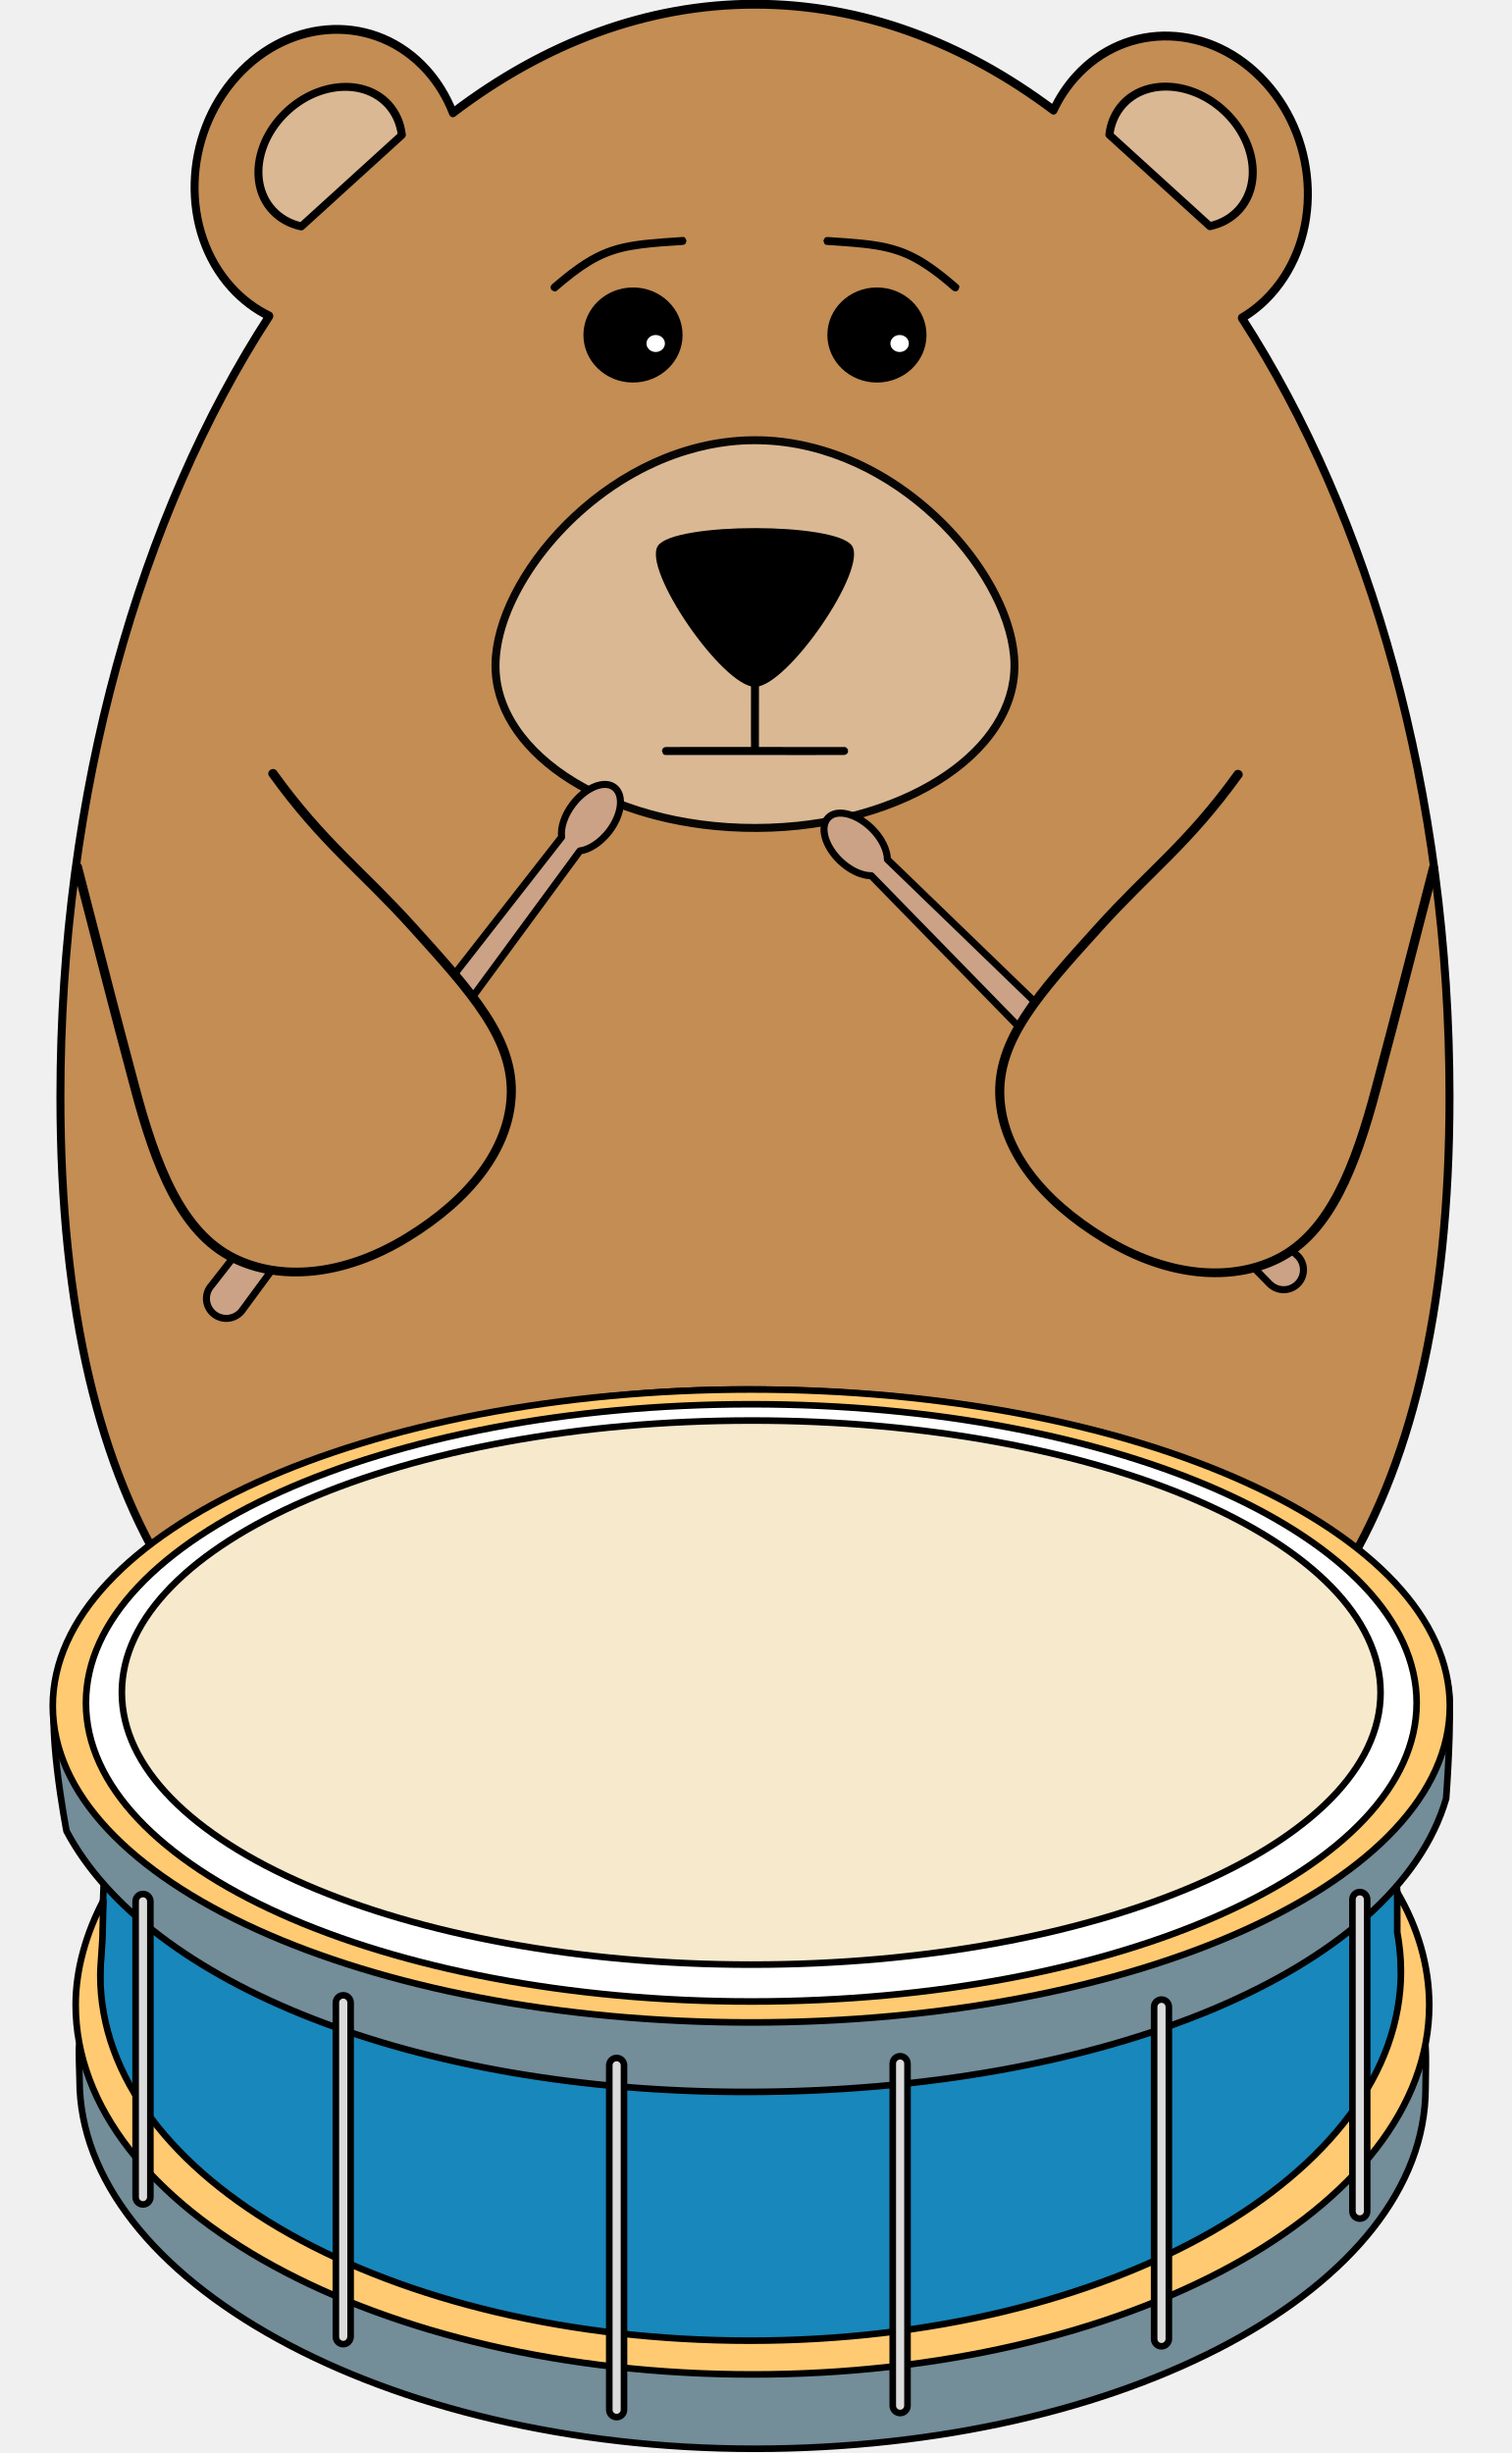
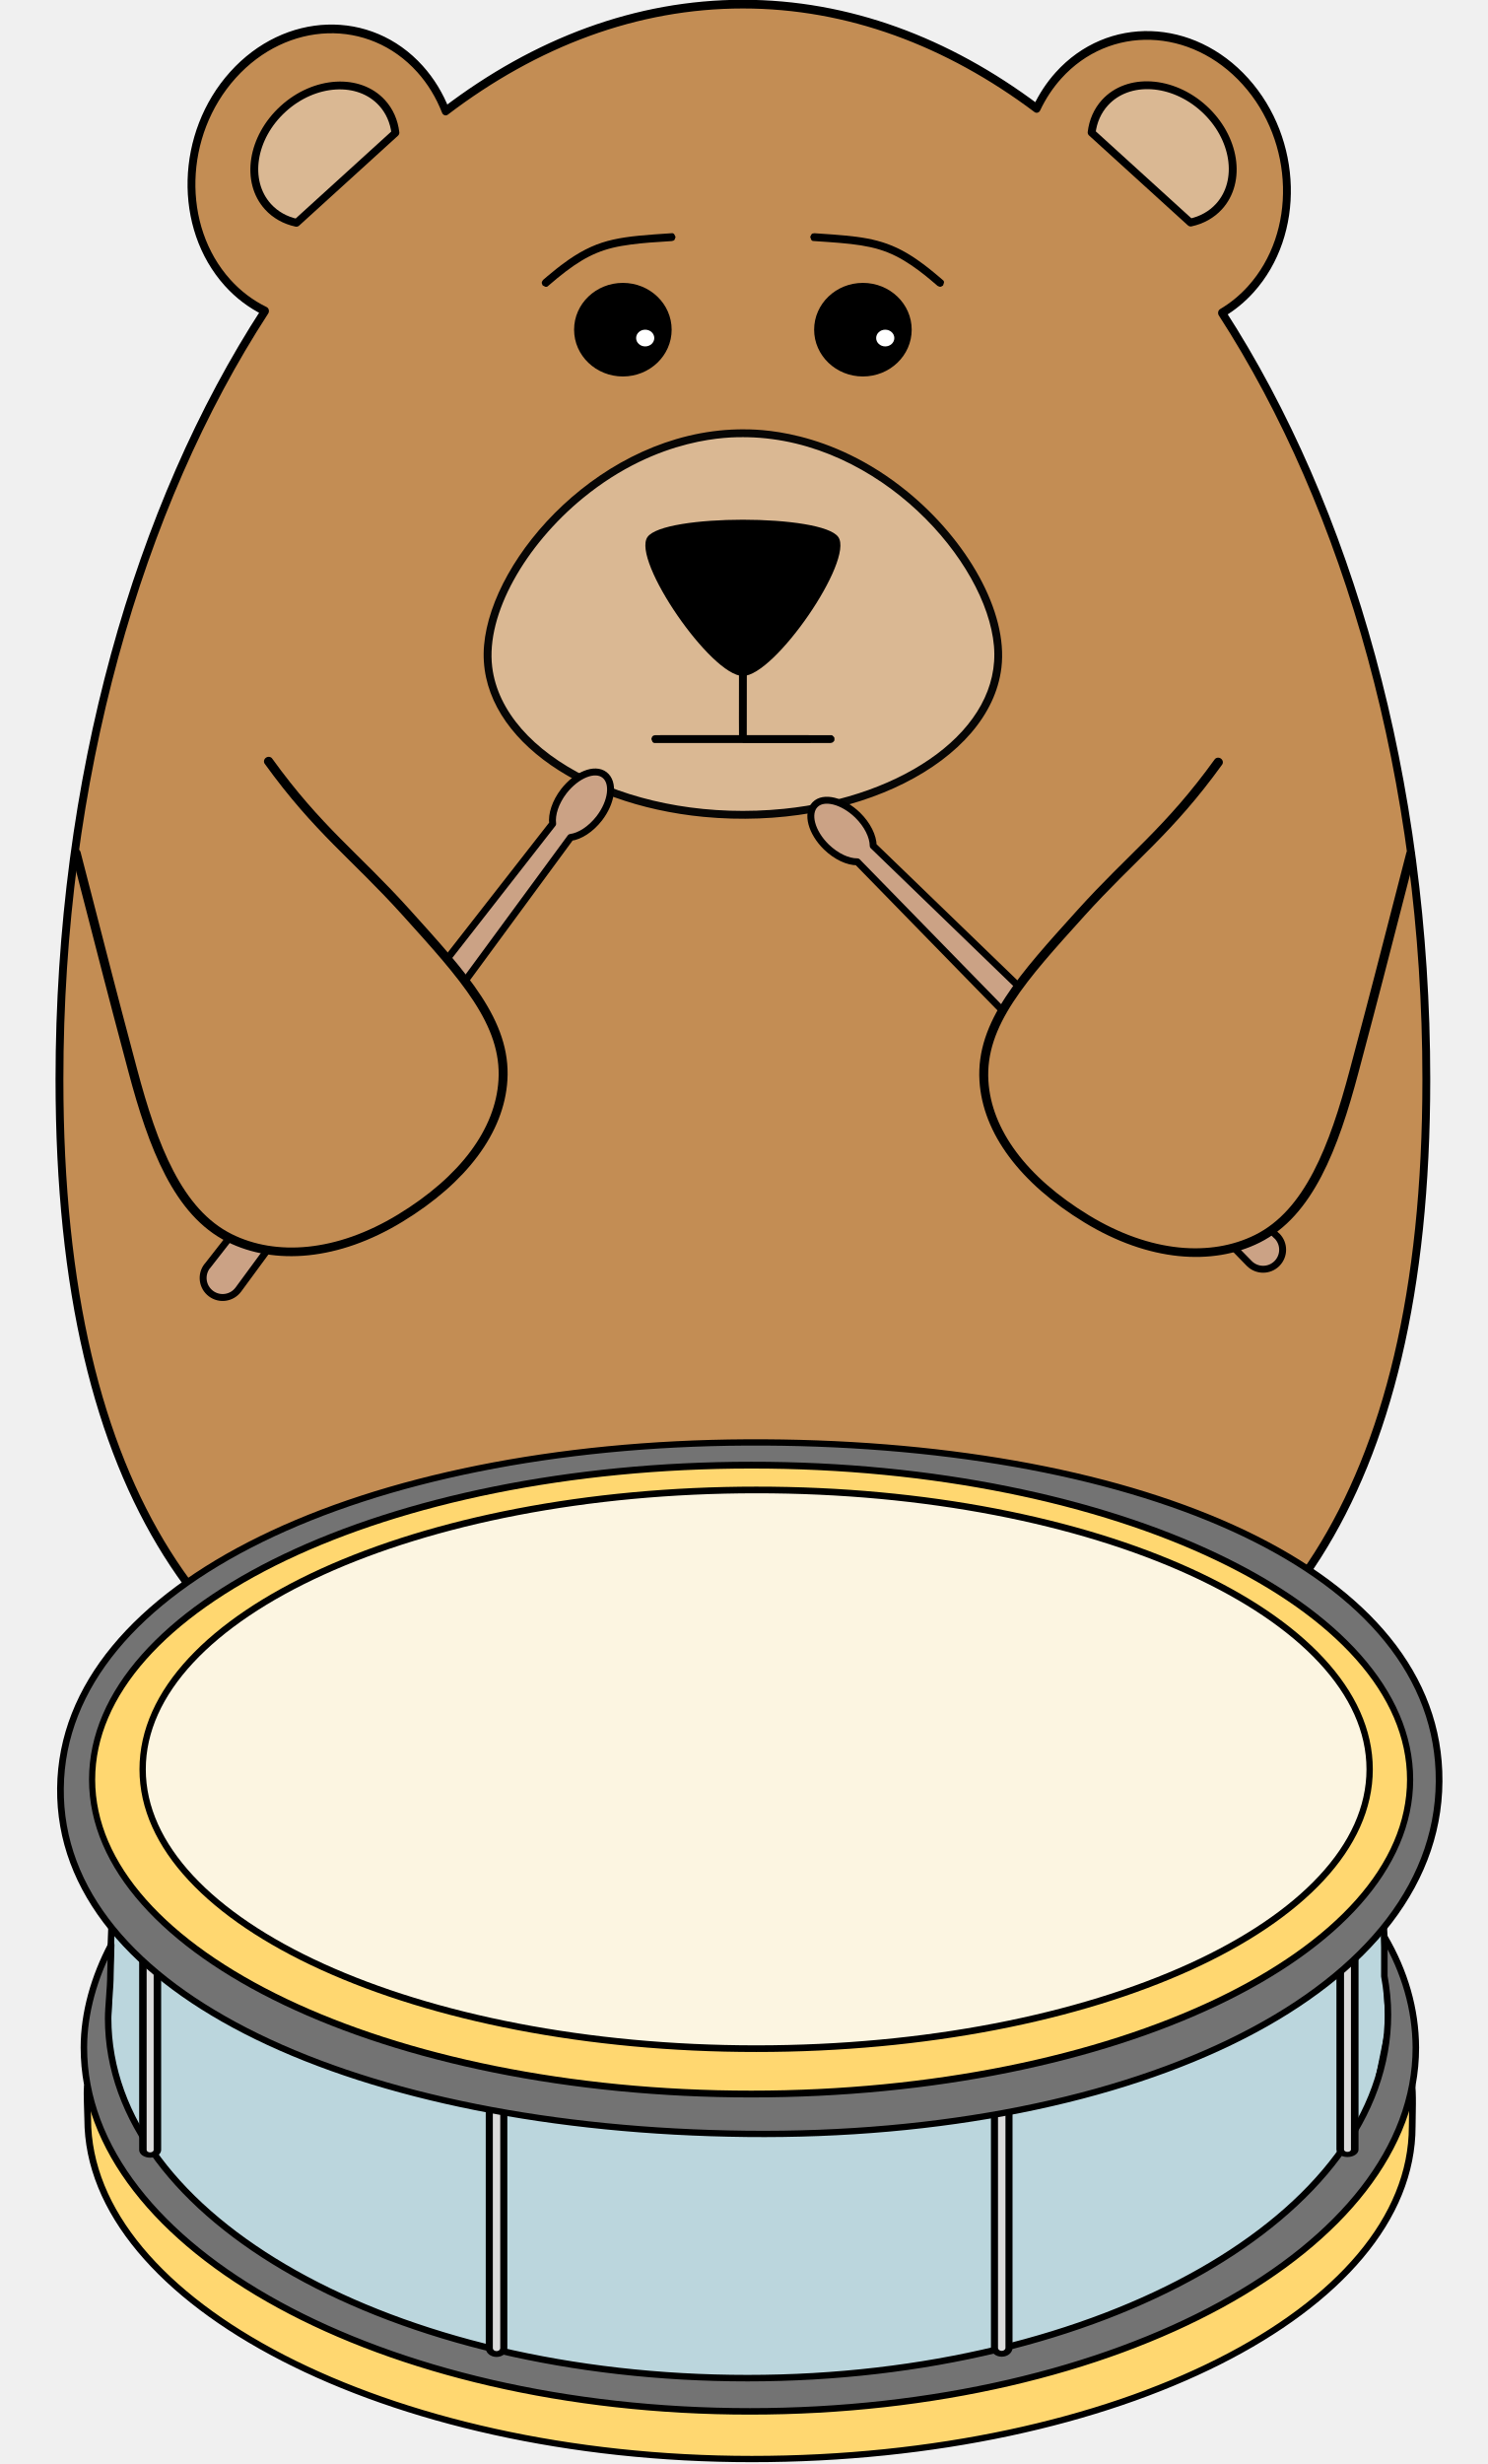
- <svg xmlns="http://www.w3.org/2000/svg" width="100%" height="100%" viewBox="0 0 716 1162" version="1.1" xml:space="preserve" style="fill-rule:evenodd;clip-rule:evenodd;stroke-linecap:round;stroke-linejoin:round;stroke-miterlimit:1.5;">
-   <g transform="matrix(1,0,0,1,-894.329,-541.314)">
-     <g transform="matrix(1,0,0,1,71.7351,-165.861)">
+ <svg xmlns="http://www.w3.org/2000/svg" width="100%" height="100%" viewBox="0 0 716 1186" version="1.1" xml:space="preserve" style="fill-rule:evenodd;clip-rule:evenodd;stroke-linecap:round;stroke-linejoin:round;stroke-miterlimit:1.5;">
+   <g transform="matrix(1,0,0,1,-209.29,-2171.24)">
+     <g transform="matrix(1,0,0,1,-613.304,1464.06)">
      <g>
        <g id="Bear" transform="matrix(0.452731,0,0,0.452731,618.775,305.312)">
          <g id="Body" transform="matrix(1.19337,0,0,1.32509,-360.175,-682.153)">
            <path d="M1076.17,1273.76C1156.3,1218.8 1246.14,1187.99 1341.02,1187.99C1434.69,1187.99 1523.45,1218.02 1602.79,1271.67C1607.89,1261.94 1614.41,1253.03 1622.2,1245.24C1666.86,1200.58 1741.54,1202.73 1788.86,1250.05C1836.17,1297.37 1838.33,1372.04 1793.67,1416.7C1786.07,1424.31 1777.4,1430.71 1767.94,1435.74C1880.29,1592.31 1949.99,1810.08 1949.99,2050.73C1949.99,2394.16 1808.04,2542.1 1602.79,2597.89C1523.48,2619.45 1341.07,2617.19 1341.07,2617.19C1341.07,2617.19 1156.27,2619.25 1076.17,2597.05C872.585,2540.62 732.046,2392.45 732.046,2050.73C732.046,1809.27 802.215,1590.85 915.194,1434.22C902.737,1428.77 891.419,1421.09 881.803,1411.47C837.142,1366.81 839.3,1292.13 886.618,1244.82C933.936,1197.5 1008.61,1195.34 1053.27,1240C1062.98,1249.71 1070.72,1261.15 1076.17,1273.76Z" style="fill:rgb(195,141,84);stroke:black;stroke-width:6.98px;" />
          </g>
          <g transform="matrix(1.19337,0,0,1.19337,-435.113,-358.929)">
            <path d="M1281.44,2635.29C1297.28,2617.54 1305.62,2597.41 1305.62,2576.92C1305.62,2512.49 1224.74,2460.19 1125.11,2460.19C1025.48,2460.19 944.59,2512.49 944.59,2576.92C944.59,2597.41 952.931,2617.54 968.774,2635.29L1281.44,2635.29Z" style="fill:rgb(195,141,84);stroke:black;stroke-width:6.98px;" />
          </g>
          <g transform="matrix(1.19337,0,0,1.19337,230.09,-358.755)">
            <path d="M1281.44,2635.29C1297.28,2617.54 1305.62,2597.41 1305.62,2576.92C1305.62,2512.49 1224.74,2460.19 1125.11,2460.19C1025.48,2460.19 944.59,2512.49 944.59,2576.92C944.59,2597.41 952.931,2617.54 968.774,2635.29L1281.44,2635.29Z" style="fill:rgb(195,141,84);stroke:black;stroke-width:6.98px;" />
          </g>
          <g id="Face" transform="matrix(1.83196,0,0,1.98793,-958.535,-526.722)">
            <g id="Muzzle" transform="matrix(-1.02515,-1.7071e-17,1.75634e-17,0.911307,2438.66,42.7232)">
              <path d="M1208.08,988.102C1287.88,988.102 1352.67,1066.54 1352.67,1118.28C1352.67,1170.02 1287.88,1212.03 1208.08,1212.03C1128.28,1212.03 1063.5,1170.02 1063.5,1118.28C1063.5,1066.54 1128.28,988.102 1208.08,988.102Z" style="fill:rgb(218,184,147);" />
              <path d="M1208.08,985.802C1201.56,985.877 1159.16,984.84 1114.73,1022.56C1081.38,1050.87 1057.83,1092.67 1061.72,1125.77C1068.23,1181.21 1145.55,1221.64 1230.3,1213.24C1302.34,1206.09 1358.99,1164.35 1354.64,1112.53C1350.26,1060.35 1287.76,987.598 1210.93,985.835C1210.7,985.83 1210.7,985.832 1208.08,985.802ZM1208.09,990.402C1214.38,990.474 1255.45,989.464 1298.62,1026.12C1331.17,1053.75 1353.69,1094.15 1350.04,1125.21C1343.88,1177.69 1268.59,1217.34 1184.76,1208.5C1116.87,1201.34 1061.82,1162.06 1065.94,1112.93C1070.13,1063.14 1130.73,992.146 1205.33,990.434L1208.08,990.402L1208.09,990.402Z" style="fill:rgb(7,6,5);" />
            </g>
            <g id="Mouth-shapes">
              <g id="Mouth-closed-straight-line" transform="matrix(0.884093,0,0,0.884093,137.033,189.084)">
                <path d="M1262.64,1037.98C1262.64,1038.93 1262.62,1038.98 1261.88,1039.65C1261.42,1040.08 1260.73,1040.34 1260.08,1040.35C1250.88,1040.46 1250.88,1040.35 1145,1040.35C1143.96,1040.35 1143.92,1040.33 1143.18,1039.65C1143.17,1039.64 1142.42,1037.98 1142.43,1037.97C1142.68,1037.41 1142.72,1036.73 1143.18,1036.31C1143.64,1035.88 1144.34,1035.62 1144.99,1035.61C1154.19,1035.51 1154.19,1035.61 1260.07,1035.61C1261.1,1035.61 1261.15,1035.63 1261.88,1036.31C1262.62,1036.98 1262.64,1037.02 1262.64,1037.98Z" />
              </g>
              <g id="Mouth-upper-1" transform="matrix(5.41351e-17,-0.390001,0.884093,2.38807e-17,282.515,1551.08)">
                <path d="M1265.39,1037.98C1265.39,1039.01 1265.35,1039.05 1263.83,1039.78C1262.87,1040.24 1261.44,1040.51 1260.1,1040.53C1250.89,1040.65 1250.89,1040.53 1145,1040.53C1142.86,1040.53 1142.76,1040.51 1141.24,1039.78C1141.21,1039.76 1139.67,1037.98 1139.68,1037.96C1140.19,1037.37 1140.29,1036.64 1141.24,1036.18C1142.19,1035.72 1143.62,1035.45 1144.97,1035.43C1154.18,1035.32 1154.17,1035.43 1260.07,1035.43C1262.21,1035.43 1262.31,1035.45 1263.83,1036.18C1265.35,1036.91 1265.39,1036.95 1265.39,1037.98Z" />
              </g>
            </g>
            <g id="Left-eye" transform="matrix(0.367274,0,0,0.193631,779.579,595.599)">
              <ellipse cx="955.534" cy="1509.05" rx="77.094" ry="129.239" />
              <clipPath id="_clip1">
                <ellipse cx="955.534" cy="1509.05" rx="77.094" ry="129.239" />
              </clipPath>
              <g clip-path="url(#_clip1)">
                <g transform="matrix(1.95094,0,0,4.23757,-1238.84,-1007.78)">
                  <ellipse cx="1142.87" cy="599.386" rx="7.356" ry="5.453" style="fill:white;" />
                </g>
              </g>
            </g>
            <g id="Right-eye" transform="matrix(0.367274,0,0,0.193631,918.907,595.599)">
              <ellipse cx="955.534" cy="1509.05" rx="77.094" ry="129.239" />
              <clipPath id="_clip2">
                <ellipse cx="955.534" cy="1509.05" rx="77.094" ry="129.239" />
              </clipPath>
              <g clip-path="url(#_clip2)">
                <g transform="matrix(1.95094,0,0,4.23757,-1238.84,-1007.78)">
                  <ellipse cx="1142.87" cy="599.386" rx="7.356" ry="5.453" style="fill:white;" />
                </g>
              </g>
            </g>
            <g id="Nose" transform="matrix(-0.338082,8.61541e-18,8.61541e-18,-0.267732,1615.41,1530.92)">
              <path d="M1228.18,1710.35C1282.8,1710.35 1419.34,1941.55 1392.04,1987.79C1364.73,2034.04 1091.64,2034.04 1064.33,1987.79C1037.03,1941.55 1173.57,1710.35 1228.18,1710.35Z" />
            </g>
            <g id="Left-eyebrow" transform="matrix(0.764582,-0.188796,0.204869,0.704594,182.898,663.933)">
              <path d="M1051.91,546.415C1078.1,537.144 1093.7,540.062 1129.62,547.197C1130.75,547.423 1130.8,547.456 1131.44,548.422C1131.46,548.443 1131.88,550.58 1131.87,550.592C1130.64,552.433 1130.72,552.97 1128.51,552.837C1126.63,552.724 1101.97,546.703 1085.15,546.354C1068.36,546.005 1054.31,550.463 1032.39,561.083C1031.35,561.588 1031.29,561.589 1030.2,561.209C1030.17,561.2 1028.55,559.75 1028.55,559.737C1028.5,559.01 1028.19,558.244 1028.43,557.556C1028.67,556.869 1029.33,556.398 1029.87,555.918C1029.89,555.903 1036.23,552.817 1041.53,550.54C1042.35,550.187 1047.44,547.999 1051.91,546.415Z" />
            </g>
            <g id="Right-eyebrow" transform="matrix(-0.764582,-0.188796,-0.204869,0.704594,2217.47,663.933)">
              <path d="M1051.91,546.415C1045.1,548.869 1038.66,551.658 1029.89,555.912C1028.85,556.416 1028.81,556.46 1028.43,557.556C1028.42,557.581 1028.55,559.755 1028.56,559.764C1029.1,560.249 1029.51,560.97 1030.2,561.209C1030.89,561.447 1031.66,561.222 1032.38,561.09C1033.1,560.957 1050.68,551.387 1067.44,547.938C1085.27,544.268 1100.84,547.34 1128.5,552.834C1129.63,553.059 1129.69,553.047 1130.65,552.402C1130.67,552.388 1131.88,550.575 1131.88,550.562C1131.45,548.391 1131.73,547.923 1129.63,547.201C1129.61,547.193 1120.16,545.314 1116.09,544.551C1091.44,539.932 1075.28,537.989 1051.91,546.415Z" />
            </g>
          </g>
          <g id="Left-ear" transform="matrix(0.657674,-0.598132,0.562543,0.618543,-317.549,643.221)">
            <path d="M696.867,1297.5C704.964,1285.47 709.227,1271.83 709.227,1257.93C709.227,1214.25 667.89,1178.79 616.974,1178.79C566.058,1178.79 524.72,1214.25 524.72,1257.93C524.72,1271.83 528.983,1285.47 537.08,1297.5L696.867,1297.5Z" style="fill:rgb(218,184,147);stroke:black;stroke-width:9.66px;" />
          </g>
          <g id="Right-ear" transform="matrix(-0.657674,-0.598132,-0.562543,0.618543,2799.19,642.966)">
            <path d="M696.867,1297.5C704.964,1285.47 709.227,1271.83 709.227,1257.93C709.227,1214.25 667.89,1178.79 616.974,1178.79C566.058,1178.79 524.72,1214.25 524.72,1257.93C524.72,1271.83 528.983,1285.47 537.08,1297.5L696.867,1297.5Z" style="fill:rgb(218,184,147);stroke:black;stroke-width:9.66px;" />
          </g>
          <g id="Outline" transform="matrix(1.19337,0,0,1.19337,-360.241,-525.498)">
            <path d="M761.351,2287.53C732.983,2276.17 710.971,2257.8 696.86,2234.92C668.552,2189.02 678.359,2122.82 696.86,2049.28C721.275,1952.24 715.374,1976.17 749.853,1842.56L749.921,1842.57C777.536,1684.9 835.792,1544.3 915.194,1434.22C902.737,1428.77 891.419,1421.09 881.803,1411.47C837.142,1366.81 839.3,1292.13 886.618,1244.82C933.936,1197.5 1008.61,1195.34 1053.27,1240C1062.98,1249.71 1070.72,1261.15 1076.17,1273.76C1156.3,1218.8 1246.14,1187.99 1341.02,1187.99C1434.69,1187.99 1523.45,1218.02 1602.79,1271.67C1607.89,1261.94 1614.41,1253.03 1622.2,1245.24C1666.86,1200.58 1741.54,1202.73 1788.86,1250.05C1836.17,1297.37 1838.33,1372.04 1793.67,1416.7C1786.07,1424.31 1777.4,1430.71 1767.94,1435.74C1848.37,1547.83 1906.94,1691.28 1933.73,1852.04C1966.61,1979.42 1961.22,1957.52 1985.29,2053.19C2003.79,2126.73 2013.6,2192.93 1985.29,2238.82C1970.94,2262.08 1948.43,2280.69 1919.38,2291.99C1891.12,2387.4 1844.42,2457.19 1784,2507.58C1794.09,2522.14 1799.7,2538.27 1799.7,2555.24C1799.7,2575.73 1791.36,2595.86 1775.52,2613.61L1482.95,2613.61C1410.91,2618.05 1341.07,2617.19 1341.07,2617.19C1341.07,2617.19 1271.77,2617.96 1199.65,2613.46L905.442,2613.46C889.598,2595.71 881.257,2575.58 881.257,2555.09C881.257,2537.94 886.994,2521.64 897.294,2506.96C836.293,2455.83 789.35,2384.83 761.351,2287.53Z" style="fill:none;" />
          </g>
        </g>
-         <g id="_x31_1_" transform="matrix(0.919175,0,0,0.919175,847.593,1221.81)">
+         <g id="_x31_1_" transform="matrix(0.919175,0,0,0.919175,852.137,1257.7)">
          <g>
-             <path d="M635.2,620.2L364.6,685.3L98.5,623.9L28,539.9L24,469.5L26.9,393.6L692,397.9L695.3,463L688.7,513.7L635.2,620.2Z" style="fill:rgb(24,135,187);fill-rule:nonzero;stroke:black;stroke-width:3.4px;stroke-linecap:butt;stroke-miterlimit:2;" />
+             <path d="M617.203,607.821C617.203,607.821 449.662,673.743 360.212,674.359C270.762,674.976 103.22,605.919 103.22,605.919L21.141,515.567L24,469.5L26.9,393.6C102.004,426.098 224.281,486.175 360.212,492.029C462.185,496.421 685.025,421.658 692,397.9L695.3,463L681.311,531.947L617.203,607.821Z" style="fill:rgb(187,214,221);stroke:black;stroke-width:3.4px;stroke-linecap:butt;stroke-miterlimit:2;" />
+           </g>
+           <g transform="matrix(1,0,0,0.936738,0,31.0742)">
+             <path d="M707.1,491.2C690.3,583.9 540.8,663.4 360.3,663.4C184.6,663.4 36.7,583.1 13.6,494C13.2,497.5 13.8,508.4 13.8,512C13.8,614.7 170.6,702.1 361.6,702.1C552.6,702.1 707.5,618.9 707.5,516.2C707.5,510.2 708.1,497.1 707.1,491.2Z" style="fill:rgb(255,215,112);fill-rule:nonzero;stroke:black;stroke-width:3.51px;stroke-linecap:butt;stroke-miterlimit:2;" />
+           </g>
+           <g transform="matrix(1,0,0,1.02907,1.13687e-13,-4.76199)">
+             <path d="M702.9,317.7C702.9,402.7 549.4,471.6 360,471.6C170.6,471.6 17.1,402.7 17.1,317.7C17.1,232.7 170.6,163.8 360,163.8C549.3,163.8 702.9,232.7 702.9,317.7Z" style="fill:rgb(115,115,115);fill-rule:nonzero;stroke:black;stroke-width:3.35px;stroke-linecap:butt;stroke-miterlimit:2;" />
          </g>
          <g>
-             <path d="M707.1,491.2C690.3,583.9 540.8,663.4 360.3,663.4C184.6,663.4 36.7,583.1 13.6,494C13.2,497.5 13.8,508.4 13.8,512C13.8,614.7 170.6,702.1 361.6,702.1C552.6,702.1 707.5,618.9 707.5,516.2C707.5,510.2 708.1,497.1 707.1,491.2Z" style="fill:rgb(115,141,153);fill-rule:nonzero;stroke:black;stroke-width:3.4px;stroke-linecap:butt;stroke-miterlimit:2;" />
+             <path d="M692.9,415.3L692.9,435.9C694.1,442.5 694.8,449.2 694.8,456C694.8,561.2 544.6,646.4 359.4,646.4C174,646.4 24.5,563.2 24.5,458C24.5,451.9 25.7,442.2 25.7,434.9L26.1,419.5C17.3,436.2 11.8,455 11.8,473.3C11.8,578.5 168,663.8 360.6,663.8C553.2,663.8 709.4,578.5 709.4,473.3C709.3,453.1 703.6,433.6 692.9,415.3Z" style="fill:rgb(115,115,115);fill-rule:nonzero;stroke:black;stroke-width:3.4px;stroke-linecap:butt;stroke-miterlimit:2;" />
          </g>
-           <g>
-             <path d="M357.1,156.2C186.6,156.2 40.2,218.1 2.8,307.4C-4.4,324.6 7.1,383.8 7.1,383.8C48.7,462.2 186.6,518.2 357.1,518.2C542.1,518.2 692.4,455.6 718.1,367C718.1,367 721.4,323.6 719.2,309.8C704.4,218.6 542.1,156.2 357.1,156.2Z" style="fill:rgb(115,141,153);fill-rule:nonzero;stroke:black;stroke-width:3.4px;stroke-linecap:butt;stroke-miterlimit:2;" />
+           <g transform="matrix(1,0,0,0.7085,0,121.322)">
+             <path d="M46.5,576.2C44.4,576.2 42.7,574.5 42.7,572.4L42.7,420C42.7,417.9 44.4,416.2 46.5,416.2C48.6,416.2 50.3,417.9 50.3,420L50.3,572.4C50.3,574.5 48.6,576.2 46.5,576.2Z" style="fill:rgb(219,219,219);fill-rule:nonzero;stroke:black;stroke-width:3.92px;stroke-linecap:butt;stroke-miterlimit:2;" />
          </g>
-           <g>
-             <path d="M720,319.3C720,409.4 558.8,482.4 360,482.4C161.2,482.4 0,409.4 0,319.3C0,229.2 161.2,156.2 360,156.2C558.8,156.2 720,229.2 720,319.3Z" style="fill:rgb(255,202,113);fill-rule:nonzero;stroke:black;stroke-width:3.4px;stroke-linecap:butt;stroke-miterlimit:2;" />
+           <g transform="matrix(1,0,0,0.824493,-62.6776,68.3311)">
+             <path d="M290.6,685.8C288.5,685.8 286.8,684.1 286.8,682L286.8,504.5C286.8,502.4 288.5,500.7 290.6,500.7C292.7,500.7 294.4,502.4 294.4,504.5L294.4,682C294.4,684.1 292.7,685.8 290.6,685.8Z" style="fill:rgb(219,219,219);fill-rule:nonzero;stroke:black;stroke-width:3.71px;stroke-linecap:butt;stroke-miterlimit:2;" />
          </g>
-           <g>
-             <path d="M702.9,317.7C702.9,402.7 549.4,471.6 360,471.6C170.6,471.6 17.1,402.7 17.1,317.7C17.1,232.7 170.6,163.8 360,163.8C549.3,163.8 702.9,232.7 702.9,317.7Z" style="fill:white;fill-rule:nonzero;stroke:black;stroke-width:3.4px;stroke-linecap:butt;stroke-miterlimit:2;" />
+           <g transform="matrix(1,0,0,0.82919,55.8141,66.7256)">
+             <path d="M436.7,683.7C434.6,683.7 432.9,682 432.9,679.9L432.9,503.6C432.9,501.5 434.6,499.8 436.7,499.8C438.8,499.8 440.5,501.5 440.5,503.6L440.5,679.9C440.5,682 438.8,683.7 436.7,683.7Z" style="fill:rgb(219,219,219);fill-rule:nonzero;stroke:black;stroke-width:3.7px;stroke-linecap:butt;stroke-miterlimit:2;" />
          </g>
-           <g>
-             <path d="M684.3,312.4C684.3,389.9 539.1,452.6 360,452.6C180.9,452.6 35.6,389.8 35.6,312.4C35.6,234.9 180.8,172.2 360,172.2C539.1,172.1 684.3,234.9 684.3,312.4Z" style="fill:rgb(247,233,204);fill-rule:nonzero;stroke:black;stroke-width:3.4px;stroke-linecap:butt;stroke-miterlimit:2;" />
+           <g transform="matrix(1,0,0,0.677709,-1.13687e-13,133.815)">
+             <path d="M673.6,583.5C671.5,583.5 669.8,581.8 669.8,579.7L669.8,419C669.8,416.9 671.5,415.2 673.6,415.2C675.7,415.2 677.4,416.9 677.4,419L677.4,579.7C677.4,581.8 675.7,583.5 673.6,583.5Z" style="fill:rgb(219,219,219);fill-rule:nonzero;stroke:black;stroke-width:3.98px;stroke-linecap:butt;stroke-miterlimit:2;" />
          </g>
-           <g>
-             <path d="M692.9,415.3L692.9,435.9C694.1,442.5 694.8,449.2 694.8,456C694.8,561.2 544.6,646.4 359.4,646.4C174,646.4 24.5,563.2 24.5,458C24.5,451.9 25.7,442.2 25.7,434.9L26.1,419.5C17.3,436.2 11.8,455 11.8,473.3C11.8,578.5 168,663.8 360.6,663.8C553.2,663.8 709.4,578.5 709.4,473.3C709.3,453.1 703.6,433.6 692.9,415.3Z" style="fill:rgb(255,202,113);fill-rule:nonzero;stroke:black;stroke-width:3.4px;stroke-linecap:butt;stroke-miterlimit:2;" />
+           <g transform="matrix(1.08664,0,0,1.02181,-847.539,-1074.58)">
+             <path d="M1110.24,1204.72C1294.29,1203.75 1440,1266.65 1443.93,1373.21C1448.07,1485.37 1298,1561.25 1110.24,1559.06C923.294,1556.88 778.457,1487.47 779.528,1381.89C780.592,1276.89 926.039,1205.7 1110.24,1204.72Z" style="fill:rgb(115,115,115);stroke:black;stroke-width:3.22px;" />
          </g>
-           <g>
-             <path d="M46.5,576.2C44.4,576.2 42.7,574.5 42.7,572.4L42.7,420C42.7,417.9 44.4,416.2 46.5,416.2C48.6,416.2 50.3,417.9 50.3,420L50.3,572.4C50.3,574.5 48.6,576.2 46.5,576.2Z" style="fill:rgb(219,219,219);fill-rule:nonzero;stroke:black;stroke-width:3.4px;stroke-linecap:butt;stroke-miterlimit:2;" />
+           <g transform="matrix(1.06413,0,0,1.17449,-21.7885,-33.9486)">
+             <path d="M684.3,312.4C684.3,389.9 539.1,452.6 360,452.6C180.9,452.6 35.6,389.8 35.6,312.4C35.6,234.9 180.8,172.2 360,172.2C539.1,172.1 684.3,234.9 684.3,312.4Z" style="fill:rgb(255,215,112);fill-rule:nonzero;stroke:black;stroke-width:3.03px;stroke-linecap:butt;stroke-miterlimit:2;" />
          </g>
-           <g>
-             <path d="M149.7,648.2C147.6,648.2 145.9,646.5 145.9,644.4L145.9,472.2C145.9,470.1 147.6,468.4 149.7,468.4C151.8,468.4 153.5,470.1 153.5,472.2L153.5,644.4C153.4,646.5 151.8,648.2 149.7,648.2Z" style="fill:rgb(219,219,219);fill-rule:nonzero;stroke:black;stroke-width:3.4px;stroke-linecap:butt;stroke-miterlimit:2;" />
-           </g>
-           <g>
-             <path d="M290.6,685.8C288.5,685.8 286.8,684.1 286.8,682L286.8,504.5C286.8,502.4 288.5,500.7 290.6,500.7C292.7,500.7 294.4,502.4 294.4,504.5L294.4,682C294.4,684.1 292.7,685.8 290.6,685.8Z" style="fill:rgb(219,219,219);fill-rule:nonzero;stroke:black;stroke-width:3.4px;stroke-linecap:butt;stroke-miterlimit:2;" />
-           </g>
-           <g>
-             <path d="M436.7,683.7C434.6,683.7 432.9,682 432.9,679.9L432.9,503.6C432.9,501.5 434.6,499.8 436.7,499.8C438.8,499.8 440.5,501.5 440.5,503.6L440.5,679.9C440.5,682 438.8,683.7 436.7,683.7Z" style="fill:rgb(219,219,219);fill-rule:nonzero;stroke:black;stroke-width:3.4px;stroke-linecap:butt;stroke-miterlimit:2;" />
-           </g>
-           <g>
-             <path d="M571.4,649.3C569.3,649.3 567.6,647.6 567.6,645.5L567.6,474.4C567.6,472.3 569.3,470.6 571.4,470.6C573.5,470.6 575.2,472.3 575.2,474.4L575.2,645.5C575.2,647.5 573.5,649.3 571.4,649.3Z" style="fill:rgb(219,219,219);fill-rule:nonzero;stroke:black;stroke-width:3.4px;stroke-linecap:butt;stroke-miterlimit:2;" />
-           </g>
-           <g>
-             <path d="M673.6,583.5C671.5,583.5 669.8,581.8 669.8,579.7L669.8,419C669.8,416.9 671.5,415.2 673.6,415.2C675.7,415.2 677.4,416.9 677.4,419L677.4,579.7C677.4,581.8 675.7,583.5 673.6,583.5Z" style="fill:rgb(219,219,219);fill-rule:nonzero;stroke:black;stroke-width:3.4px;stroke-linecap:butt;stroke-miterlimit:2;" />
+           <g transform="matrix(0.990659,0,0,1.04339,7.2969,1.62692)">
+             <path d="M684.3,312.4C684.3,389.9 539.1,452.6 360,452.6C180.9,452.6 35.6,389.8 35.6,312.4C35.6,234.9 180.8,172.2 360,172.2C539.1,172.1 684.3,234.9 684.3,312.4Z" style="fill:rgb(252,245,225);fill-rule:nonzero;stroke:black;stroke-width:3.34px;stroke-linecap:butt;stroke-miterlimit:2;" />
          </g>
        </g>
      </g>
      <g id="left-stick-2" transform="matrix(-0.310606,0.677943,0.677943,0.310606,1017.08,990.091)">
        <path d="M76.4,148.5C85.1,146.5 93.4,147.5 98.5,150.7L450.888,66.939L451.088,66.839C457.888,65.339 464.588,69.639 466.088,76.439C467.588,83.239 463.288,89.939 456.488,91.439L101.7,164.9C98.5,170 91.6,174.5 82.8,176.6C69.7,179.6 57.7,175.8 55.9,168C54.1,160.3 63.3,151.6 76.4,148.5Z" style="fill:rgb(203,162,133);fill-rule:nonzero;stroke:black;stroke-width:4.47px;stroke-linecap:butt;stroke-miterlimit:2;" />
      </g>
      <g id="left-stick-21" transform="matrix(0.401825,0.628188,-0.628188,0.401825,1298.05,991.853)">
        <path d="M76.4,148.5C85.1,146.5 93.4,147.5 98.5,150.7L450.888,66.939L451.088,66.839C457.888,65.339 464.588,69.639 466.088,76.439C467.588,83.239 463.288,89.939 456.488,91.439L101.7,164.9C98.5,170 91.6,174.5 82.8,176.6C69.7,179.6 57.7,175.8 55.9,168C54.1,160.3 63.3,151.6 76.4,148.5Z" style="fill:rgb(203,162,133);fill-rule:nonzero;stroke:black;stroke-width:4.47px;stroke-linecap:butt;stroke-miterlimit:2;" />
      </g>
      <g id="Left-arm" transform="matrix(0.467893,-0.270138,0.251415,0.435464,7.53683,536.174)">
        <path d="M1016.32,1864.48C1023.95,1945.27 1041.03,1984.51 1055.16,2055.59C1071.22,2136.38 1083.47,2195.32 1055.16,2241.22C1030.18,2281.71 980.453,2304.72 914.542,2306.41C848.631,2308.1 798.9,2281.71 773.923,2241.22C745.615,2195.32 755.422,2129.12 773.923,2055.59C798.338,1958.54 792.437,1982.47 826.916,1848.86" style="fill:rgb(195,141,84);stroke:black;stroke-width:8.11px;" />
      </g>
      <g id="Right-arm" transform="matrix(-0.467893,-0.270138,-0.251355,0.43536,2353.32,536.778)">
        <path d="M1016.32,1864.48C1023.95,1945.27 1041.03,1984.51 1055.16,2055.59C1071.22,2136.38 1083.47,2195.32 1055.16,2241.22C1030.18,2281.71 980.453,2304.72 914.542,2306.41C848.631,2308.1 798.9,2281.71 773.923,2241.22C745.615,2195.32 755.422,2129.12 773.923,2055.59C798.338,1958.54 792.437,1982.47 826.916,1848.86" style="fill:rgb(195,141,84);stroke:black;stroke-width:8.11px;" />
      </g>
    </g>
  </g>
</svg>
